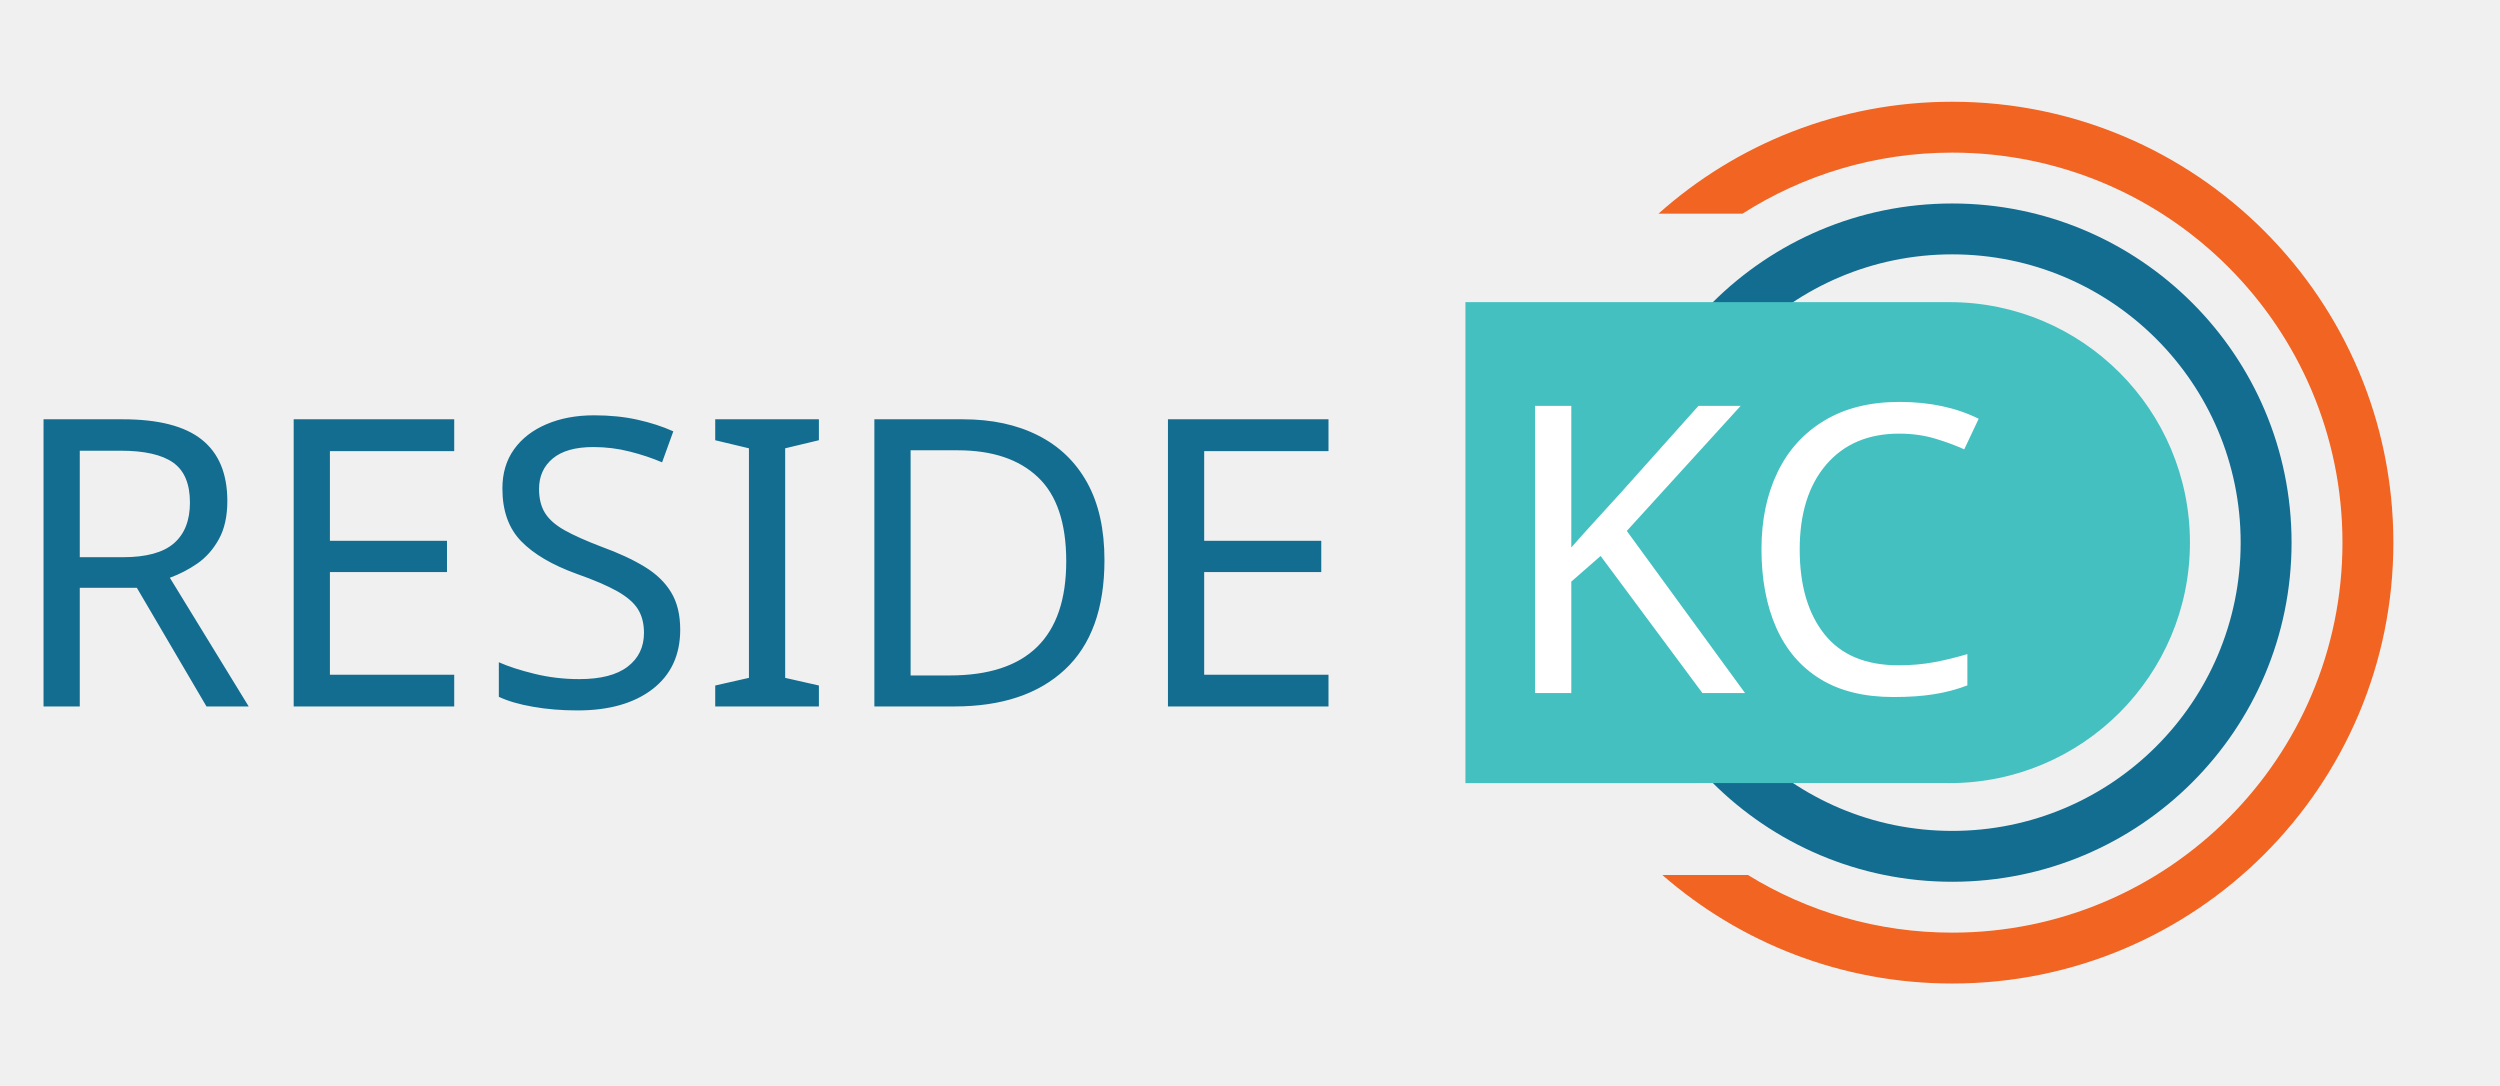
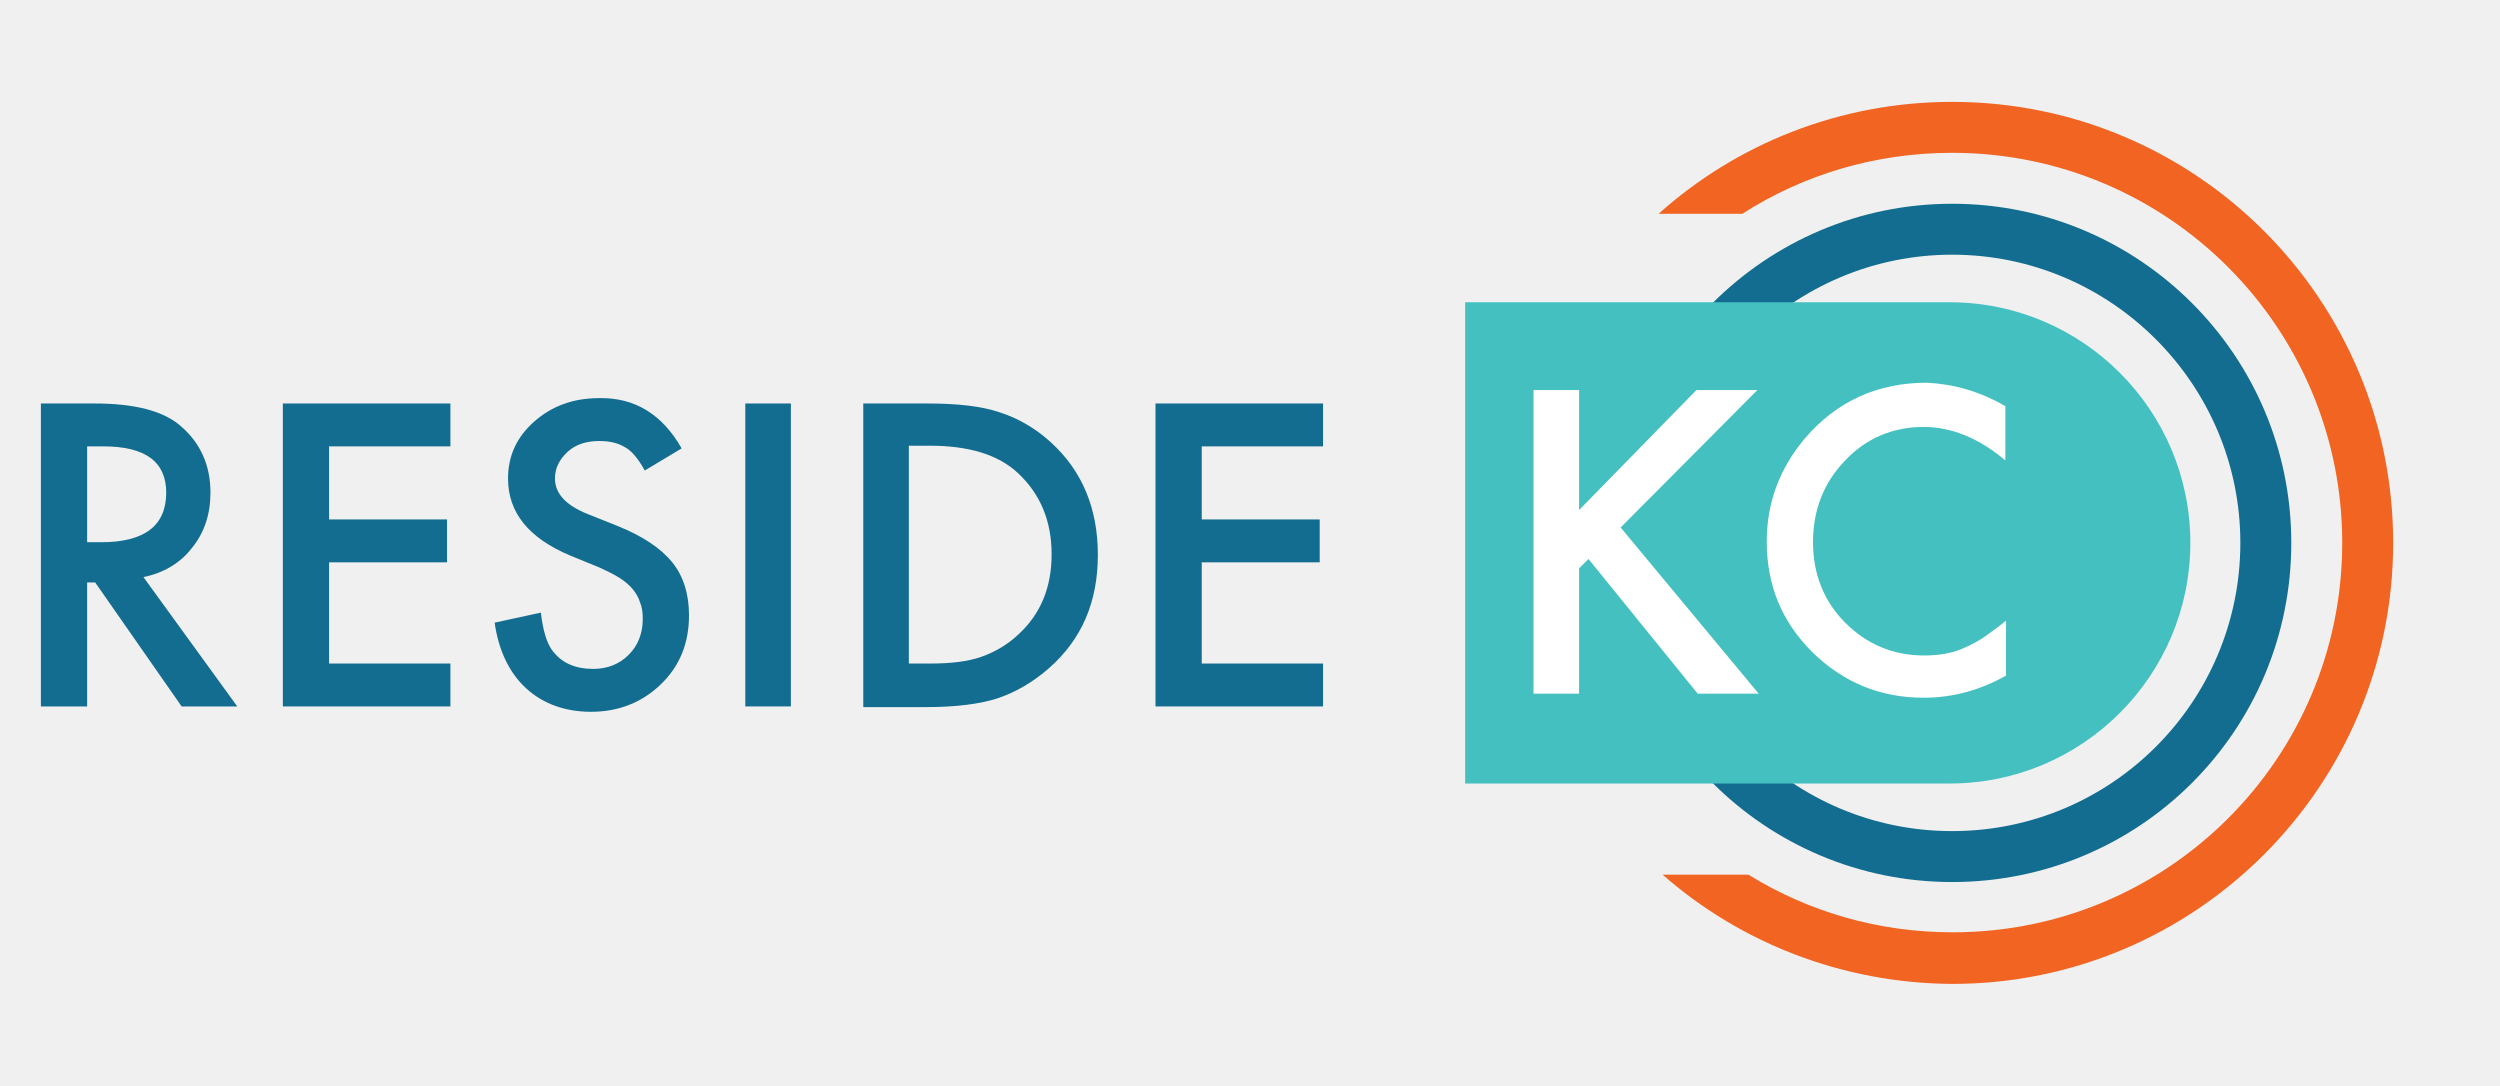
- <svg xmlns="http://www.w3.org/2000/svg" width="373px" height="162px" viewBox="0 0 373 162" version="1.1">
-   <defs />
-   <g id="Page-1" stroke="none" stroke-width="1" fill="none" fill-rule="evenodd">
-     <g id="Group-6-Copy">
-       <g id="Group-4" transform="translate(226.46, 0)">
-         <path d="M0.767,130.548 L10.698,130.548 C24.119,145.166 43.393,154.33 64.809,154.33 C105.356,154.33 138.225,121.481 138.225,80.96 C138.225,40.439 105.356,7.59 64.809,7.59 C43.147,7.59 23.676,16.966 10.238,31.878 L0.377,31.878 C15.179,12.502 38.533,0 64.809,0 C109.55,0 145.82,36.247 145.82,80.96 C145.82,125.673 109.55,161.92 64.809,161.92 C38.762,161.92 15.587,149.636 0.767,130.548 Z" id="Combined-Shape" />
-         <path d="M21.559,130.548 L34.326,130.548 C43.192,136.003 53.633,139.15 64.809,139.15 C96.967,139.15 123.036,113.097 123.036,80.96 C123.036,48.823 96.967,22.77 64.809,22.77 C53.292,22.77 42.555,26.112 33.518,31.878 L20.986,31.878 C32.624,21.493 47.979,15.18 64.809,15.18 C101.161,15.18 130.63,44.631 130.63,80.96 C130.63,117.289 101.161,146.74 64.809,146.74 C48.254,146.74 33.126,140.632 21.559,130.548 Z" id="Combined-Shape" fill="#F16421" />
-         <path d="M64.809,131.56 C36.846,131.56 14.177,108.906 14.177,80.96 C14.177,53.014 36.846,30.36 64.809,30.36 C92.772,30.36 115.441,53.014 115.441,80.96 C115.441,108.906 92.772,131.56 64.809,131.56 Z M64.809,123.97 C88.578,123.97 107.846,104.714 107.846,80.96 C107.846,57.206 88.578,37.95 64.809,37.95 C41.04,37.95 21.772,57.206 21.772,80.96 C21.772,104.714 41.04,123.97 64.809,123.97 Z" id="Combined-Shape-Copy-14" fill="#126D91" />
-       </g>
-       <path d="M290.4,45.083 C290.553,45.081 290.706,45.08 290.86,45.08 C310.676,45.08 326.74,61.144 326.74,80.96 C326.74,100.776 310.676,116.84 290.86,116.84 C290.706,116.84 290.553,116.839 290.4,116.837 L218.64,116.84 L218.64,45.08 L290.4,45.08 Z" id="Combined-Shape-Copy-10" fill="#44C0C1" />
-       <text id="KC" font-family="Futura-Medium, Futura" font-size="60" font-weight="400" fill="#FFFFFF">
-         <tspan x="223.22" y="103.4">KC</tspan>
-       </text>
-       <text id="RESIDE" font-family="Futura-Medium, Futura" font-size="60" font-weight="400" fill="#126D91">
-         <tspan x="0.683" y="105.4">RESIDE</tspan>
-       </text>
+ <svg xmlns="http://www.w3.org/2000/svg" version="1.1" id="Layer_1" x="0px" y="0px" viewBox="0 0 373 162" style="enable-background:new 0 0 373 162;" xml:space="preserve">
+   <style type="text/css">
+ 	.st0{fill:none;}
+ 	.st1{fill:#F16421;}
+ 	.st2{fill:#126D91;}
+ 	.st3{fill:#44C0C1;}
+ 	.st4{enable-background:new    ;}
+ 	.st5{fill:#FFFFFF;}
+ </style>
+   <g id="Group-6-Copy">
+     <g id="Group-4" transform="translate(226.46, 0)">
+       <path id="Combined-Shape" class="st0" d="M0.8,130.5h9.9c13.4,14.6,32.7,23.8,54.1,23.8c40.5,0,73.4-32.8,73.4-73.4    S105.4,7.6,64.8,7.6c-21.7,0-41.1,9.4-54.6,24.3H0.4C15.2,12.5,38.5,0,64.8,0c44.7,0,81,36.2,81,81s-36.3,81-81,81    C38.8,161.9,15.6,149.6,0.8,130.5z" />
+       <path id="Combined-Shape_1_" class="st1" d="M21.6,130.5h12.8c8.9,5.5,19.3,8.6,30.5,8.6C97,139.1,123,113.1,123,81    S97,22.8,64.8,22.8c-11.5,0-22.3,3.3-31.3,9.1H21c11.6-10.4,27-16.7,43.8-16.7c36.4,0,65.8,29.5,65.8,65.8s-29.5,65.8-65.8,65.8    C48.3,146.7,33.1,140.6,21.6,130.5z" />
+       <path id="Combined-Shape-Copy-14" class="st2" d="M64.8,131.6c-28,0-50.6-22.7-50.6-50.6s22.7-50.6,50.6-50.6S115.4,53,115.4,81    S92.8,131.6,64.8,131.6z M64.8,124c23.8,0,43-19.3,43-43s-19.3-43-43-43s-43,19.3-43,43S41,124,64.8,124z" />
+     </g>
+     <path id="Combined-Shape-Copy-10" class="st3" d="M290.4,45.1c0.2,0,0.3,0,0.5,0c19.8,0,35.9,16.1,35.9,35.9s-16.1,35.9-35.9,35.9   c-0.2,0-0.3,0-0.5,0l-71.8,0V45.1L290.4,45.1L290.4,45.1z" />
+     <g class="st4">
+       <path class="st5" d="M235.5,76.2l17.6-18h9.1l-20.4,20.5l20.6,24.8h-9.1l-16.3-20.1l-1.4,1.4v18.7h-6.8V58.2h6.8V76.2z" />
+       <path class="st5" d="M299.2,60.6v8.1c-3.9-3.3-8-5-12.2-5c-4.6,0-8.6,1.7-11.7,5c-3.2,3.3-4.8,7.4-4.8,12.2c0,4.7,1.6,8.8,4.8,12    s7.1,4.9,11.8,4.9c2.4,0,4.4-0.4,6.1-1.2c0.9-0.4,1.9-0.9,2.9-1.6s2.1-1.5,3.2-2.4v8.2c-3.9,2.2-8,3.3-12.3,3.3    c-6.5,0-12-2.3-16.6-6.8c-4.6-4.6-6.8-10-6.8-16.5c0-5.8,1.9-10.9,5.7-15.4c4.7-5.5,10.8-8.3,18.2-8.3    C291.5,57.3,295.4,58.4,299.2,60.6z" />
+     </g>
+     <g class="st4">
+       <path class="st2" d="M21.4,86.1l14,19.3h-8.3L14.2,86.9h-1.2v18.5H6.1V60.2h8c6,0,10.3,1.1,12.9,3.4c2.9,2.5,4.4,5.8,4.4,9.9    c0,3.2-0.9,6-2.8,8.3C26.9,84,24.4,85.5,21.4,86.1z M12.9,80.9h2.2c6.5,0,9.7-2.5,9.7-7.4c0-4.6-3.1-6.9-9.4-6.9h-2.4V80.9z" />
+       <path class="st2" d="M67.2,66.6H49.1v10.9h17.6v6.4H49.1V99h18.1v6.4h-25V60.2h25V66.6z" />
+       <path class="st2" d="M101.7,66.9l-5.5,3.3c-1-1.8-2-3-3-3.5c-1-0.6-2.2-0.9-3.8-0.9c-1.9,0-3.5,0.5-4.7,1.6    c-1.2,1.1-1.9,2.4-1.9,4c0,2.2,1.6,4,4.9,5.3l4.5,1.8c3.7,1.5,6.4,3.3,8.1,5.4c1.7,2.1,2.5,4.8,2.5,7.9c0,4.2-1.4,7.6-4.2,10.3    c-2.8,2.7-6.3,4.1-10.4,4.1c-3.9,0-7.2-1.2-9.7-3.5c-2.5-2.3-4.1-5.6-4.7-9.8l6.9-1.5c0.3,2.7,0.9,4.5,1.6,5.5    c1.4,2,3.5,2.9,6.2,2.9c2.1,0,3.9-0.7,5.3-2.1s2.1-3.2,2.1-5.4c0-0.9-0.1-1.7-0.4-2.4c-0.2-0.7-0.6-1.4-1.1-2    c-0.5-0.6-1.2-1.2-2-1.7s-1.8-1-2.9-1.5l-4.4-1.8c-6.2-2.6-9.3-6.4-9.3-11.5c0-3.4,1.3-6.2,3.9-8.5c2.6-2.3,5.8-3.5,9.7-3.5    C94.7,59.3,98.8,61.8,101.7,66.9z" />
+       <path class="st2" d="M118,60.2v45.2h-6.8V60.2H118z" />
+       <path class="st2" d="M128.8,105.4V60.2h9.5c4.6,0,8.1,0.4,10.8,1.3c2.8,0.9,5.4,2.4,7.7,4.5c4.7,4.3,7,9.9,7,16.8    c0,7-2.4,12.6-7.3,16.9c-2.4,2.1-5,3.6-7.7,4.5c-2.5,0.8-6,1.3-10.6,1.3H128.8z M135.7,99h3.1c3.1,0,5.6-0.3,7.6-1    c2-0.7,3.9-1.8,5.5-3.3c3.4-3.1,5-7.1,5-12c0-5-1.7-9-5-12.1c-3-2.8-7.4-4.1-13.2-4.1h-3.1V99z" />
+       <path class="st2" d="M197.4,66.6h-18.1v10.9h17.6v6.4h-17.6V99h18.1v6.4h-25V60.2h25V66.6z" />
    </g>
  </g>
</svg>
